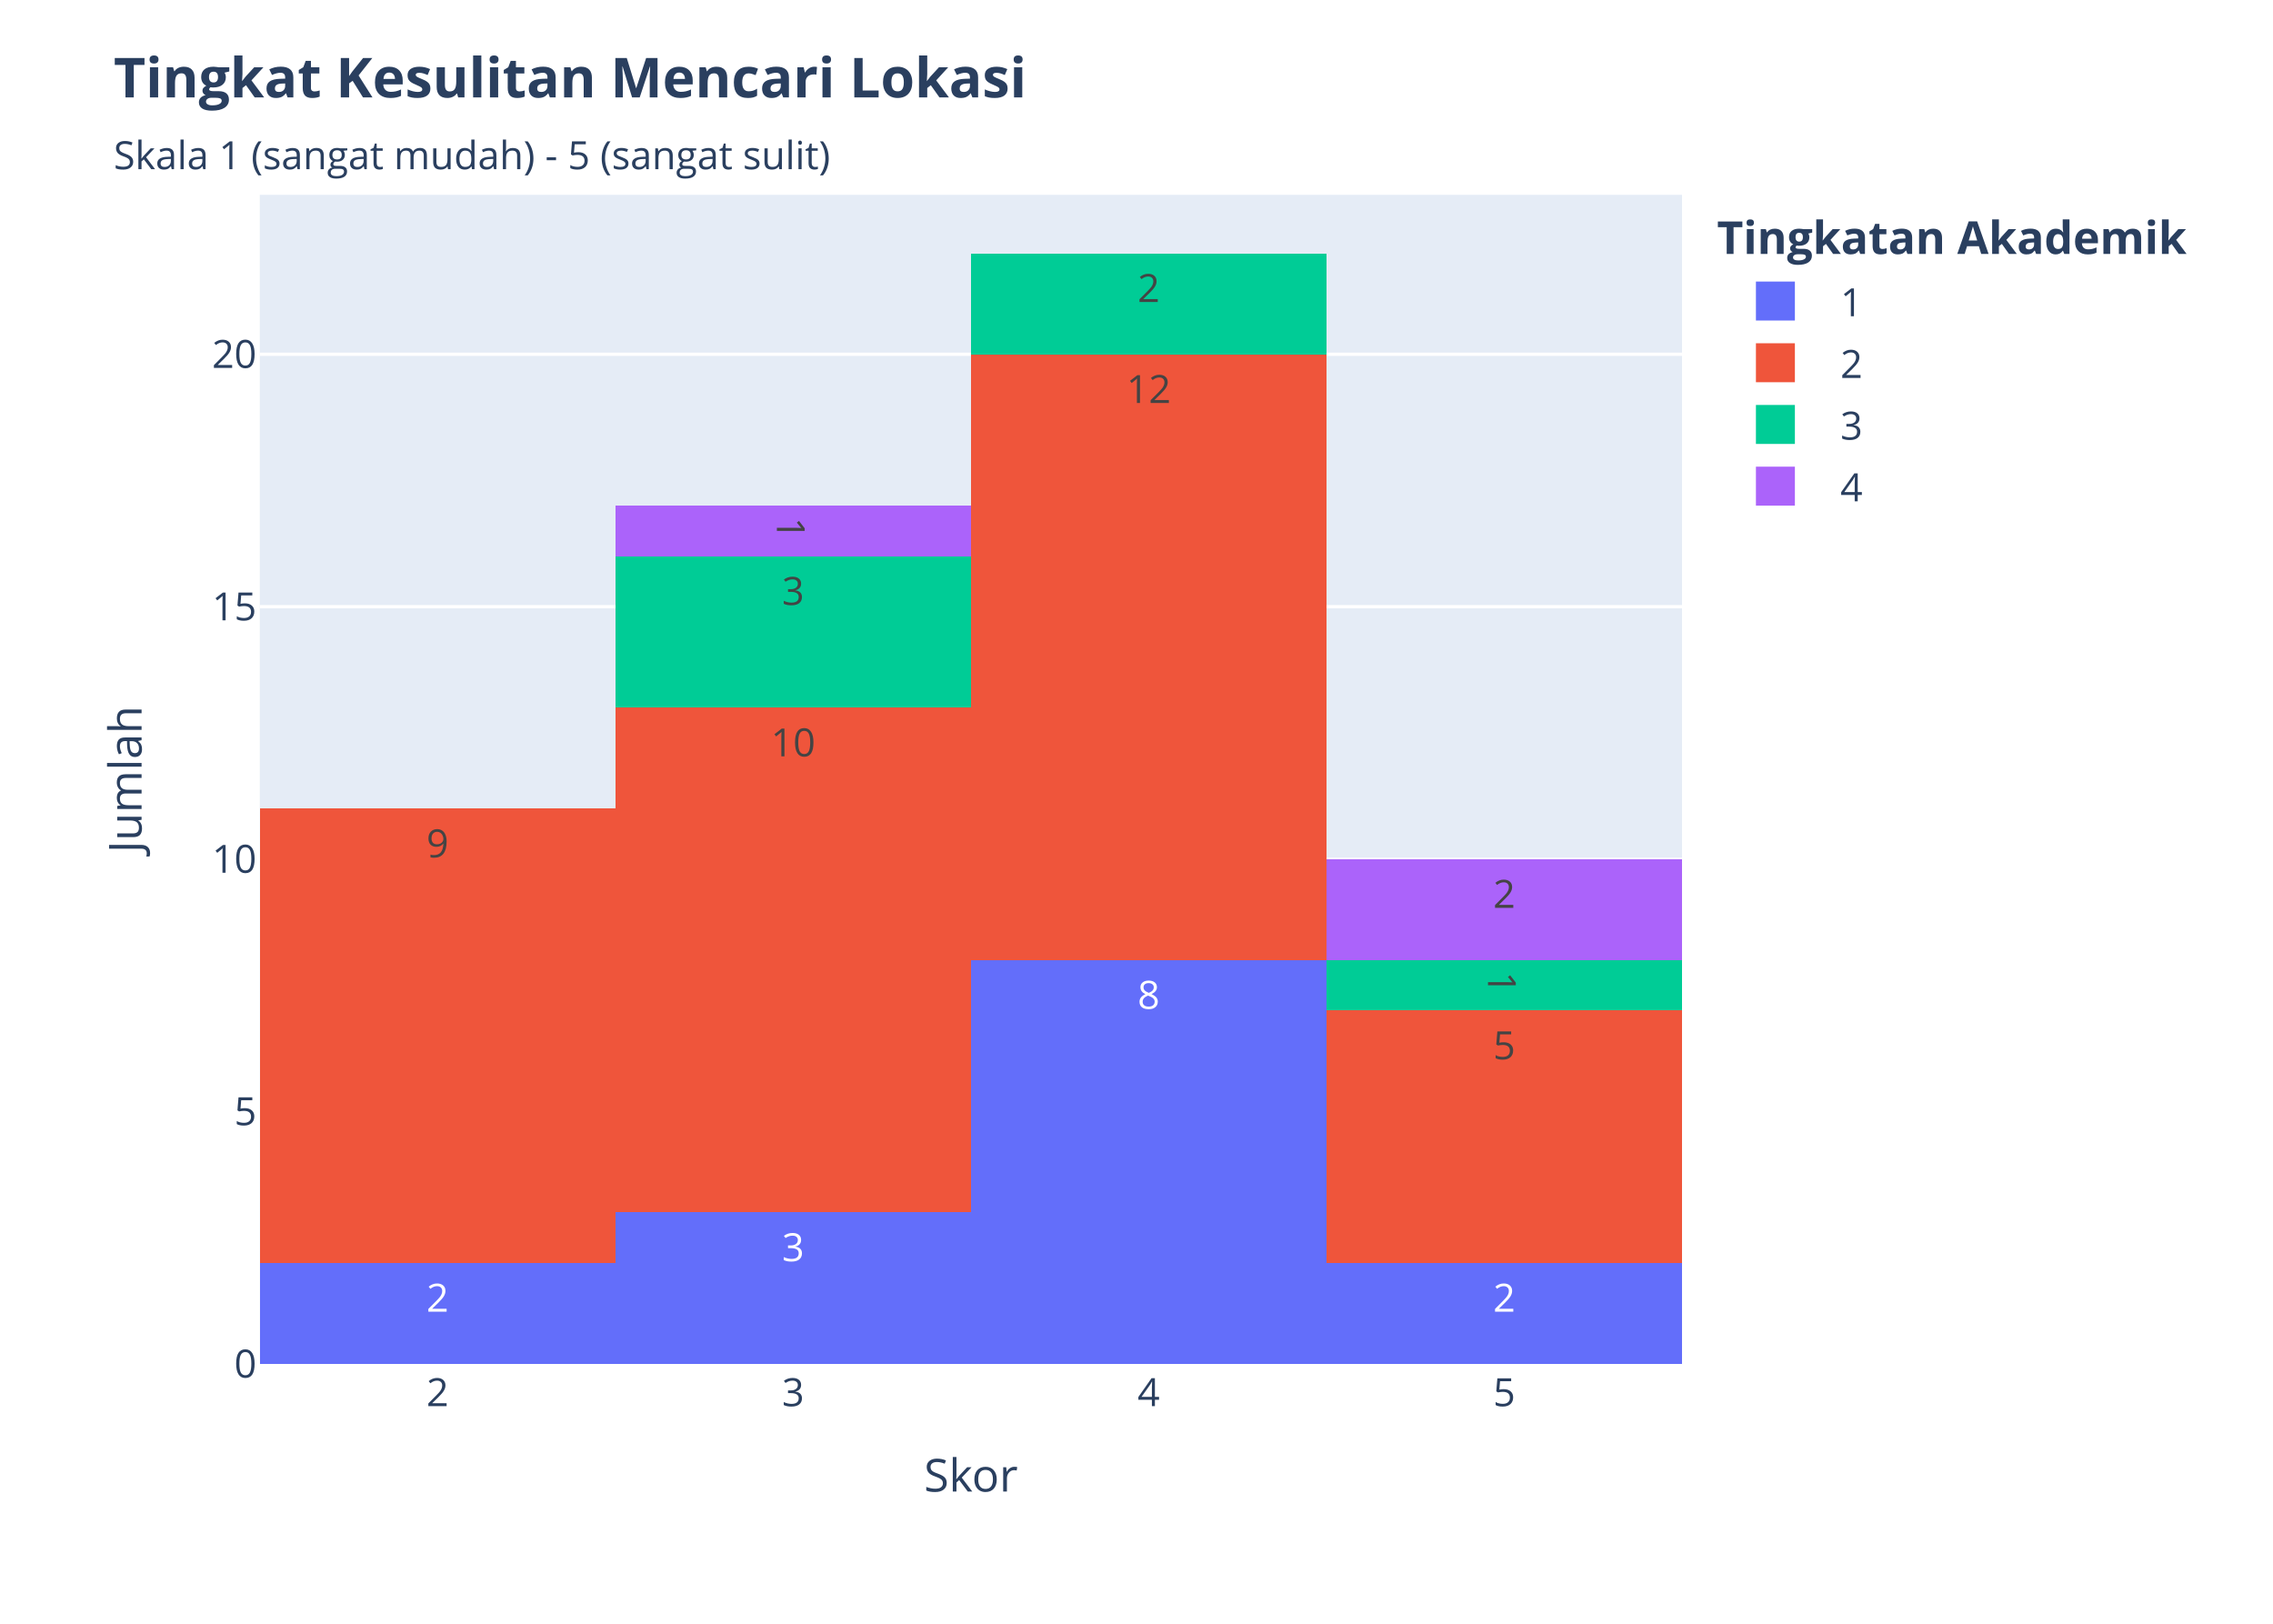
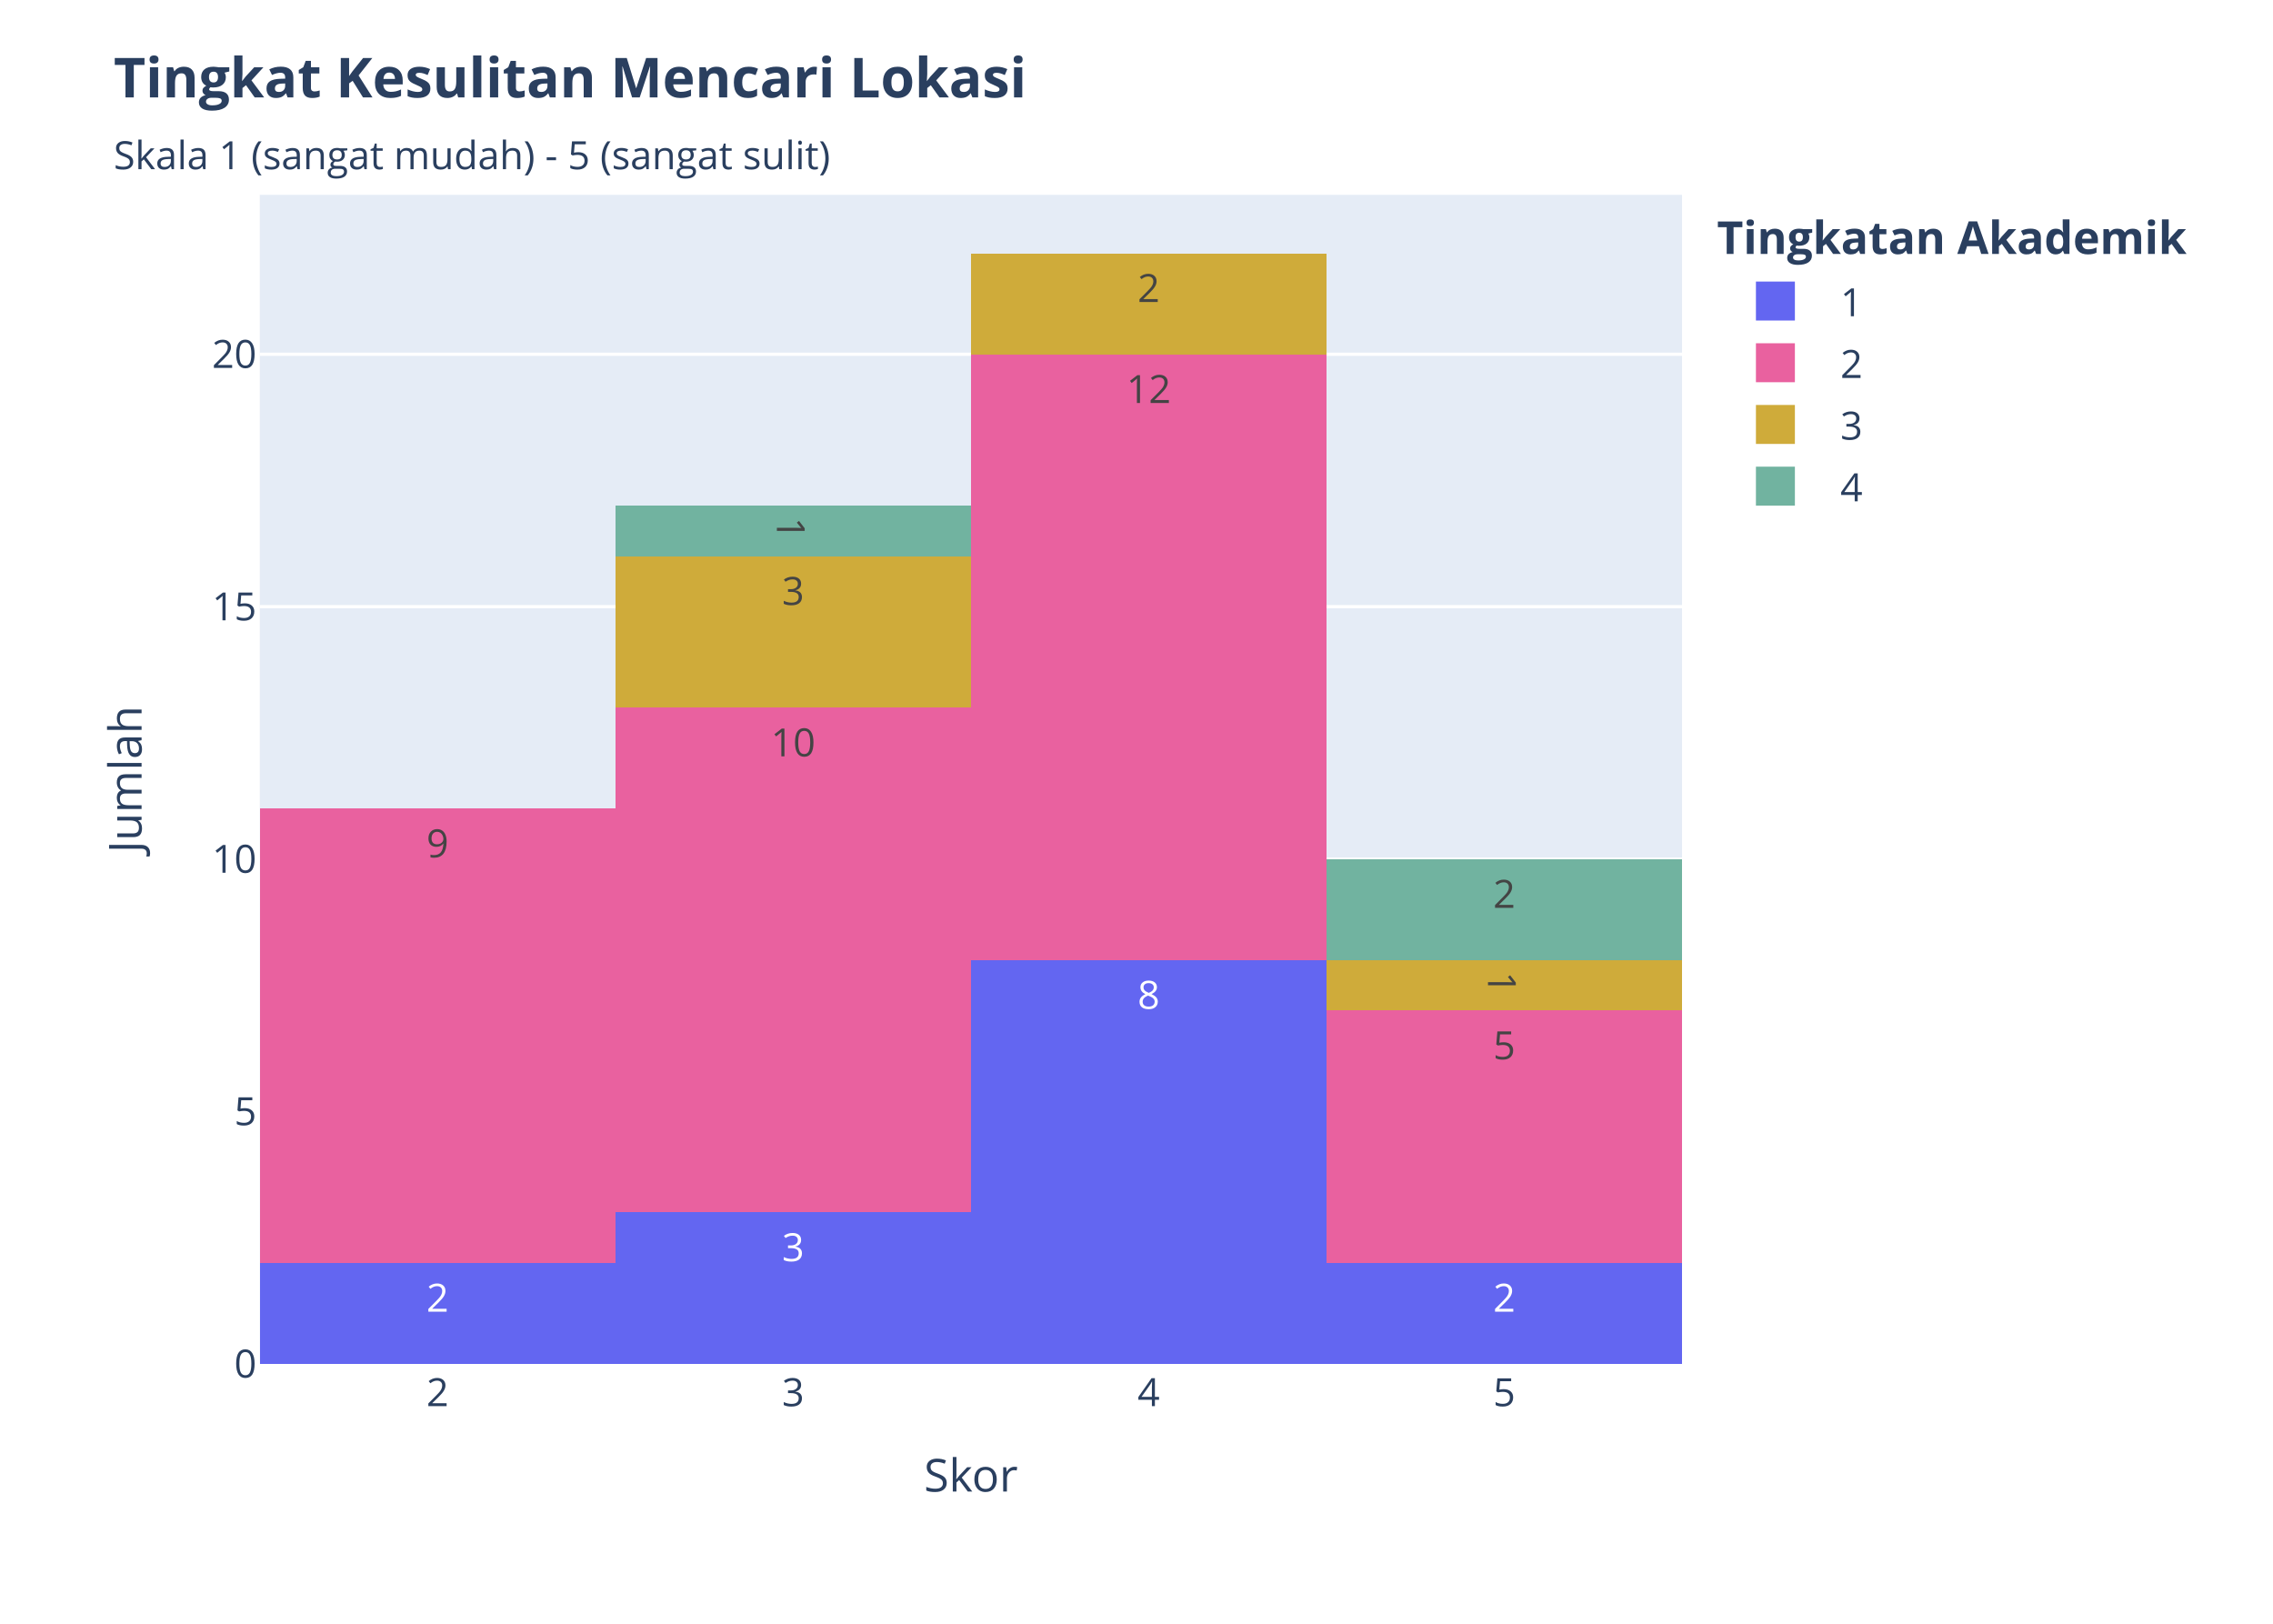
<svg xmlns="http://www.w3.org/2000/svg" class="main-svg" width="700" height="500" style="" viewBox="0 0 700 500">
  <rect x="0" y="0" width="700" height="500" style="fill: rgb(255, 255, 255); fill-opacity: 1;" />
-   <defs id="defs-26fbdf">
+   <defs id="defs-f983be">
    <g class="clips">
-       <clipPath id="clip26fbdfxyplot" class="plotclip">
+       <clipPath id="clipf983bexyplot" class="plotclip">
        <rect width="438" height="360" />
      </clipPath>
-       <clipPath class="axesclip" id="clip26fbdfx">
+       <clipPath class="axesclip" id="clipf983bex">
        <rect x="80" y="0" width="438" height="500" />
      </clipPath>
-       <clipPath class="axesclip" id="clip26fbdfy">
+       <clipPath class="axesclip" id="clipf983bey">
        <rect x="0" y="60" width="700" height="360" />
      </clipPath>
-       <clipPath class="axesclip" id="clip26fbdfxy">
+       <clipPath class="axesclip" id="clipf983bexy">
        <rect x="80" y="60" width="438" height="360" />
      </clipPath>
    </g>
    <g class="gradients" />
    <g class="patterns" />
  </defs>
  <g class="bglayer">
    <rect class="bg" x="80" y="60" width="438" height="360" style="fill: rgb(229, 236, 246); fill-opacity: 1; stroke-width: 0;" />
  </g>
  <g class="layer-below">
    <g class="imagelayer" />
    <g class="shapelayer" />
  </g>
  <g class="cartesianlayer">
    <g class="subplot xy">
      <g class="layer-subplot">
        <g class="shapelayer" />
        <g class="imagelayer" />
      </g>
      <g class="minor-gridlayer">
        <g class="x" />
        <g class="y" />
      </g>
      <g class="gridlayer">
        <g class="x" />
        <g class="y">
          <path class="ygrid crisp" transform="translate(0,342.27)" d="M80,0h438" style="stroke: rgb(255, 255, 255); stroke-opacity: 1; stroke-width: 1px;" />
          <path class="ygrid crisp" transform="translate(0,264.55)" d="M80,0h438" style="stroke: rgb(255, 255, 255); stroke-opacity: 1; stroke-width: 1px;" />
          <path class="ygrid crisp" transform="translate(0,186.82)" d="M80,0h438" style="stroke: rgb(255, 255, 255); stroke-opacity: 1; stroke-width: 1px;" />
          <path class="ygrid crisp" transform="translate(0,109.09)" d="M80,0h438" style="stroke: rgb(255, 255, 255); stroke-opacity: 1; stroke-width: 1px;" />
        </g>
      </g>
      <g class="zerolinelayer">
        <path class="yzl zl crisp" transform="translate(0,420)" d="M80,0h438" style="stroke: rgb(255, 255, 255); stroke-opacity: 1; stroke-width: 2px;" />
      </g>
      <g class="layer-between">
        <g class="shapelayer" />
        <g class="imagelayer" />
      </g>
      <path class="xlines-below" />
      <path class="ylines-below" />
      <g class="overlines-below" />
      <g class="xaxislayer-below" />
      <g class="yaxislayer-below" />
      <g class="overaxes-below" />
-       <g class="plot" transform="translate(80,60)" clip-path="url(#clip26fbdfxyplot)">
+       <g class="plot" transform="translate(80,60)" clip-path="url(#clipf983bexyplot)">
        <g class="barlayer mlayer">
          <g class="trace bars" shape-rendering="crispEdges" style="opacity: 1;">
            <g class="points">
              <g class="point">
-                 <path d="M0,360V328.91H109.5V360Z" style="vector-effect: none; opacity: 1; stroke-width: 0px; fill: rgb(99, 110, 250); fill-opacity: 1;" />
+                 <path d="M0,360V328.91H109.5V360Z" style="vector-effect: none; opacity: 1; stroke-width: 0px; fill: rgb(99, 102, 241); fill-opacity: 1;" />
                <text class="bartext bartext-inside" text-anchor="middle" data-notex="1" x="0" y="0" style="font-family: 'Open Sans', verdana, arial, sans-serif; font-size: 12px; fill: rgb(255, 255, 255); fill-opacity: 1; white-space: pre;" transform="translate(54.75,343.91)">2</text>
              </g>
              <g class="point">
-                 <path d="M109.5,360V313.36H219V360Z" style="vector-effect: none; opacity: 1; stroke-width: 0px; fill: rgb(99, 110, 250); fill-opacity: 1;" />
+                 <path d="M109.5,360V313.36H219V360Z" style="vector-effect: none; opacity: 1; stroke-width: 0px; fill: rgb(99, 102, 241); fill-opacity: 1;" />
                <text class="bartext bartext-inside" text-anchor="middle" data-notex="1" x="0" y="0" style="font-family: 'Open Sans', verdana, arial, sans-serif; font-size: 12px; fill: rgb(255, 255, 255); fill-opacity: 1; white-space: pre;" transform="translate(164.25,328.36)">3</text>
              </g>
              <g class="point">
-                 <path d="M219,360V235.64H328.5V360Z" style="vector-effect: none; opacity: 1; stroke-width: 0px; fill: rgb(99, 110, 250); fill-opacity: 1;" />
+                 <path d="M219,360V235.64H328.5V360Z" style="vector-effect: none; opacity: 1; stroke-width: 0px; fill: rgb(99, 102, 241); fill-opacity: 1;" />
                <text class="bartext bartext-inside" text-anchor="middle" data-notex="1" x="0" y="0" style="font-family: 'Open Sans', verdana, arial, sans-serif; font-size: 12px; fill: rgb(255, 255, 255); fill-opacity: 1; white-space: pre;" transform="translate(273.75,250.64)">8</text>
              </g>
              <g class="point">
-                 <path d="M328.5,360V328.91H438V360Z" style="vector-effect: none; opacity: 1; stroke-width: 0px; fill: rgb(99, 110, 250); fill-opacity: 1;" />
+                 <path d="M328.5,360V328.91H438V360Z" style="vector-effect: none; opacity: 1; stroke-width: 0px; fill: rgb(99, 102, 241); fill-opacity: 1;" />
                <text class="bartext bartext-inside" text-anchor="middle" data-notex="1" x="0" y="0" style="font-family: 'Open Sans', verdana, arial, sans-serif; font-size: 12px; fill: rgb(255, 255, 255); fill-opacity: 1; white-space: pre;" transform="translate(383.25,343.91)">2</text>
              </g>
            </g>
          </g>
          <g class="trace bars" shape-rendering="crispEdges" style="opacity: 1;">
            <g class="points">
              <g class="point">
-                 <path d="M0,328.91V189H109.5V328.91Z" style="vector-effect: none; opacity: 1; stroke-width: 0px; fill: rgb(239, 85, 59); fill-opacity: 1;" />
+                 <path d="M0,328.91V189H109.5V328.91Z" style="vector-effect: none; opacity: 1; stroke-width: 0px; fill: rgb(233, 97, 159); fill-opacity: 1;" />
                <text class="bartext bartext-inside" text-anchor="middle" data-notex="1" x="0" y="0" style="font-family: 'Open Sans', verdana, arial, sans-serif; font-size: 12px; fill: rgb(68, 68, 68); fill-opacity: 1; white-space: pre;" transform="translate(54.75,204)">9</text>
              </g>
              <g class="point">
-                 <path d="M109.5,313.36V157.91H219V313.36Z" style="vector-effect: none; opacity: 1; stroke-width: 0px; fill: rgb(239, 85, 59); fill-opacity: 1;" />
+                 <path d="M109.5,313.36V157.91H219V313.36Z" style="vector-effect: none; opacity: 1; stroke-width: 0px; fill: rgb(233, 97, 159); fill-opacity: 1;" />
                <text class="bartext bartext-inside" text-anchor="middle" data-notex="1" x="0" y="0" style="font-family: 'Open Sans', verdana, arial, sans-serif; font-size: 12px; fill: rgb(68, 68, 68); fill-opacity: 1; white-space: pre;" transform="translate(164.25,172.91)">10</text>
              </g>
              <g class="point">
-                 <path d="M219,235.64V49.09H328.5V235.64Z" style="vector-effect: none; opacity: 1; stroke-width: 0px; fill: rgb(239, 85, 59); fill-opacity: 1;" />
+                 <path d="M219,235.64V49.09H328.5V235.64Z" style="vector-effect: none; opacity: 1; stroke-width: 0px; fill: rgb(233, 97, 159); fill-opacity: 1;" />
                <text class="bartext bartext-inside" text-anchor="middle" data-notex="1" x="0" y="0" style="font-family: 'Open Sans', verdana, arial, sans-serif; font-size: 12px; fill: rgb(68, 68, 68); fill-opacity: 1; white-space: pre;" transform="translate(273.75,64.09)">12</text>
              </g>
              <g class="point">
-                 <path d="M328.5,328.91V251.18H438V328.91Z" style="vector-effect: none; opacity: 1; stroke-width: 0px; fill: rgb(239, 85, 59); fill-opacity: 1;" />
+                 <path d="M328.5,328.91V251.18H438V328.91Z" style="vector-effect: none; opacity: 1; stroke-width: 0px; fill: rgb(233, 97, 159); fill-opacity: 1;" />
                <text class="bartext bartext-inside" text-anchor="middle" data-notex="1" x="0" y="0" style="font-family: 'Open Sans', verdana, arial, sans-serif; font-size: 12px; fill: rgb(68, 68, 68); fill-opacity: 1; white-space: pre;" transform="translate(383.25,266.18)">5</text>
              </g>
            </g>
          </g>
          <g class="trace bars" shape-rendering="crispEdges" style="opacity: 1;">
            <g class="points">
              <g class="point">
-                 <path d="M109.5,157.91V111.27H219V157.91Z" style="vector-effect: none; opacity: 1; stroke-width: 0px; fill: rgb(0, 204, 150); fill-opacity: 1;" />
+                 <path d="M109.5,157.91V111.27H219V157.91Z" style="vector-effect: none; opacity: 1; stroke-width: 0px; fill: rgb(207, 171, 58); fill-opacity: 1;" />
                <text class="bartext bartext-inside" text-anchor="middle" data-notex="1" x="0" y="0" style="font-family: 'Open Sans', verdana, arial, sans-serif; font-size: 12px; fill: rgb(68, 68, 68); fill-opacity: 1; white-space: pre;" transform="translate(164.25,126.27)">3</text>
              </g>
              <g class="point">
-                 <path d="M219,49.09V18H328.5V49.09Z" style="vector-effect: none; opacity: 1; stroke-width: 0px; fill: rgb(0, 204, 150); fill-opacity: 1;" />
+                 <path d="M219,49.09V18H328.5V49.09Z" style="vector-effect: none; opacity: 1; stroke-width: 0px; fill: rgb(207, 171, 58); fill-opacity: 1;" />
                <text class="bartext bartext-inside" text-anchor="middle" data-notex="1" x="0" y="0" style="font-family: 'Open Sans', verdana, arial, sans-serif; font-size: 12px; fill: rgb(68, 68, 68); fill-opacity: 1; white-space: pre;" transform="translate(273.75,33)">2</text>
              </g>
              <g class="point">
-                 <path d="M328.5,251.18V235.64H438V251.18Z" style="vector-effect: none; opacity: 1; stroke-width: 0px; fill: rgb(0, 204, 150); fill-opacity: 1;" />
+                 <path d="M328.5,251.18V235.64H438V251.18Z" style="vector-effect: none; opacity: 1; stroke-width: 0px; fill: rgb(207, 171, 58); fill-opacity: 1;" />
                <text class="bartext bartext-inside" text-anchor="middle" data-notex="1" x="0" y="0" style="font-family: 'Open Sans', verdana, arial, sans-serif; font-size: 12px; fill: rgb(68, 68, 68); fill-opacity: 1; white-space: pre;" transform="translate(383.25,247.64)rotate(90 0 -5)">1</text>
              </g>
            </g>
          </g>
          <g class="trace bars" shape-rendering="crispEdges" style="opacity: 1;">
            <g class="points">
              <g class="point">
-                 <path d="M109.5,111.27V95.73H219V111.27Z" style="vector-effect: none; opacity: 1; stroke-width: 0px; fill: rgb(171, 99, 250); fill-opacity: 1;" />
+                 <path d="M109.5,111.27V95.73H219V111.27Z" style="vector-effect: none; opacity: 1; stroke-width: 0px; fill: rgb(113, 179, 160); fill-opacity: 1;" />
                <text class="bartext bartext-inside" text-anchor="middle" data-notex="1" x="0" y="0" style="font-family: 'Open Sans', verdana, arial, sans-serif; font-size: 12px; fill: rgb(68, 68, 68); fill-opacity: 1; white-space: pre;" transform="translate(164.25,107.73)rotate(90 0 -5)">1</text>
              </g>
              <g class="point">
-                 <path d="M0,0Z" style="vector-effect: none; opacity: 1; stroke-width: 0px; fill: rgb(171, 99, 250); fill-opacity: 1;" />
-               </g>
-               <g class="point">
-                 <path d="M328.5,235.64V204.55H438V235.64Z" style="vector-effect: none; opacity: 1; stroke-width: 0px; fill: rgb(171, 99, 250); fill-opacity: 1;" />
+                 <path d="M0,0Z" style="vector-effect: none; opacity: 1; stroke-width: 0px; fill: rgb(113, 179, 160); fill-opacity: 1;" />
+               </g>
+               <g class="point">
+                 <path d="M328.5,235.64V204.55H438V235.64Z" style="vector-effect: none; opacity: 1; stroke-width: 0px; fill: rgb(113, 179, 160); fill-opacity: 1;" />
                <text class="bartext bartext-inside" text-anchor="middle" data-notex="1" x="0" y="0" style="font-family: 'Open Sans', verdana, arial, sans-serif; font-size: 12px; fill: rgb(68, 68, 68); fill-opacity: 1; white-space: pre;" transform="translate(383.25,219.55)">2</text>
              </g>
            </g>
          </g>
        </g>
      </g>
      <g class="overplot" />
      <path class="xlines-above crisp" d="M0,0" style="fill: none;" />
      <path class="ylines-above crisp" d="M0,0" style="fill: none;" />
      <g class="overlines-above" />
      <g class="xaxislayer-above">
        <g class="xtick">
          <text text-anchor="middle" x="0" y="433" transform="translate(134.75,0)" style="font-family: 'Open Sans', verdana, arial, sans-serif; font-size: 12px; fill: rgb(42, 63, 95); fill-opacity: 1; white-space: pre; opacity: 1;">2</text>
        </g>
        <g class="xtick">
          <text text-anchor="middle" x="0" y="433" style="font-family: 'Open Sans', verdana, arial, sans-serif; font-size: 12px; fill: rgb(42, 63, 95); fill-opacity: 1; white-space: pre; opacity: 1;" transform="translate(244.25,0)">3</text>
        </g>
        <g class="xtick">
          <text text-anchor="middle" x="0" y="433" style="font-family: 'Open Sans', verdana, arial, sans-serif; font-size: 12px; fill: rgb(42, 63, 95); fill-opacity: 1; white-space: pre; opacity: 1;" transform="translate(353.75,0)">4</text>
        </g>
        <g class="xtick">
          <text text-anchor="middle" x="0" y="433" style="font-family: 'Open Sans', verdana, arial, sans-serif; font-size: 12px; fill: rgb(42, 63, 95); fill-opacity: 1; white-space: pre; opacity: 1;" transform="translate(463.25,0)">5</text>
        </g>
      </g>
      <g class="yaxislayer-above">
        <g class="ytick">
          <text text-anchor="end" x="79" y="4.2" transform="translate(0,420)" style="font-family: 'Open Sans', verdana, arial, sans-serif; font-size: 12px; fill: rgb(42, 63, 95); fill-opacity: 1; white-space: pre; opacity: 1;">0</text>
        </g>
        <g class="ytick">
          <text text-anchor="end" x="79" y="4.2" style="font-family: 'Open Sans', verdana, arial, sans-serif; font-size: 12px; fill: rgb(42, 63, 95); fill-opacity: 1; white-space: pre; opacity: 1;" transform="translate(0,342.27)">5</text>
        </g>
        <g class="ytick">
          <text text-anchor="end" x="79" y="4.2" style="font-family: 'Open Sans', verdana, arial, sans-serif; font-size: 12px; fill: rgb(42, 63, 95); fill-opacity: 1; white-space: pre; opacity: 1;" transform="translate(0,264.55)">10</text>
        </g>
        <g class="ytick">
          <text text-anchor="end" x="79" y="4.2" style="font-family: 'Open Sans', verdana, arial, sans-serif; font-size: 12px; fill: rgb(42, 63, 95); fill-opacity: 1; white-space: pre; opacity: 1;" transform="translate(0,186.82)">15</text>
        </g>
        <g class="ytick">
          <text text-anchor="end" x="79" y="4.2" style="font-family: 'Open Sans', verdana, arial, sans-serif; font-size: 12px; fill: rgb(42, 63, 95); fill-opacity: 1; white-space: pre; opacity: 1;" transform="translate(0,109.09)">20</text>
        </g>
      </g>
      <g class="overaxes-above" />
    </g>
  </g>
  <g class="polarlayer" />
  <g class="smithlayer" />
  <g class="ternarylayer" />
  <g class="geolayer" />
  <g class="funnelarealayer" />
  <g class="pielayer" />
  <g class="iciclelayer" />
  <g class="treemaplayer" />
  <g class="sunburstlayer" />
  <g class="glimages" />
-   <defs id="topdefs-26fbdf">
+   <defs id="topdefs-f983be">
    <g class="clips" />
-     <clipPath id="legend26fbdf">
+     <clipPath id="legendf983be">
      <rect width="161" height="105" x="0" y="0" />
    </clipPath>
  </defs>
  <g class="layer-above">
    <g class="imagelayer" />
    <g class="shapelayer" />
  </g>
  <g class="infolayer">
    <g class="legend" pointer-events="all" transform="translate(526.76,60)">
      <rect class="bg" shape-rendering="crispEdges" width="161" height="105" x="0" y="0" style="stroke: rgb(68, 68, 68); stroke-opacity: 1; fill: rgb(255, 255, 255); fill-opacity: 1; stroke-width: 0px;" />
-       <g class="scrollbox" transform="" clip-path="url(#legend26fbdf)">
+       <g class="scrollbox" transform="" clip-path="url(#legendf983be)">
        <text class="legendtitletext" text-anchor="start" x="2" y="18.2" style="font-family: 'Open Sans', verdana, arial, sans-serif; font-size: 14px; fill: rgb(42, 63, 95); fill-opacity: 1; white-space: pre;">
          <tspan style="font-weight:bold">Tingkatan Akademik</tspan>
        </text>
        <g class="groups" transform="">
          <g class="traces" transform="translate(0,32.7)" style="opacity: 1;">
            <text class="legendtext" text-anchor="start" x="40" y="4.68" style="font-family: 'Open Sans', verdana, arial, sans-serif; font-size: 12px; fill: rgb(42, 63, 95); fill-opacity: 1; white-space: pre;">1</text>
            <g class="layers" style="opacity: 1;">
              <g class="legendfill" />
              <g class="legendlines" />
              <g class="legendsymbols">
                <g class="legendpoints">
-                   <path class="legendundefined" d="M6,6H-6V-6H6Z" transform="translate(20,0)" style="stroke-width: 0px; fill: rgb(99, 110, 250); fill-opacity: 1;" />
+                   <path class="legendundefined" d="M6,6H-6V-6H6Z" transform="translate(20,0)" style="stroke-width: 0px; fill: rgb(99, 102, 241); fill-opacity: 1;" />
                </g>
              </g>
            </g>
            <rect class="legendtoggle" x="0" y="-9.5" width="48" height="19" style="fill: rgb(0, 0, 0); fill-opacity: 0;" />
          </g>
        </g>
        <g class="groups" transform="">
          <g class="traces" transform="translate(0,51.7)" style="opacity: 1;">
            <text class="legendtext" text-anchor="start" x="40" y="4.68" style="font-family: 'Open Sans', verdana, arial, sans-serif; font-size: 12px; fill: rgb(42, 63, 95); fill-opacity: 1; white-space: pre;">2</text>
            <g class="layers" style="opacity: 1;">
              <g class="legendfill" />
              <g class="legendlines" />
              <g class="legendsymbols">
                <g class="legendpoints">
-                   <path class="legendundefined" d="M6,6H-6V-6H6Z" transform="translate(20,0)" style="stroke-width: 0px; fill: rgb(239, 85, 59); fill-opacity: 1;" />
+                   <path class="legendundefined" d="M6,6H-6V-6H6Z" transform="translate(20,0)" style="stroke-width: 0px; fill: rgb(233, 97, 159); fill-opacity: 1;" />
                </g>
              </g>
            </g>
            <rect class="legendtoggle" x="0" y="-9.5" width="48" height="19" style="fill: rgb(0, 0, 0); fill-opacity: 0;" />
          </g>
        </g>
        <g class="groups" transform="">
          <g class="traces" transform="translate(0,70.7)" style="opacity: 1;">
            <text class="legendtext" text-anchor="start" x="40" y="4.68" style="font-family: 'Open Sans', verdana, arial, sans-serif; font-size: 12px; fill: rgb(42, 63, 95); fill-opacity: 1; white-space: pre;">3</text>
            <g class="layers" style="opacity: 1;">
              <g class="legendfill" />
              <g class="legendlines" />
              <g class="legendsymbols">
                <g class="legendpoints">
-                   <path class="legendundefined" d="M6,6H-6V-6H6Z" transform="translate(20,0)" style="stroke-width: 0px; fill: rgb(0, 204, 150); fill-opacity: 1;" />
+                   <path class="legendundefined" d="M6,6H-6V-6H6Z" transform="translate(20,0)" style="stroke-width: 0px; fill: rgb(207, 171, 58); fill-opacity: 1;" />
                </g>
              </g>
            </g>
            <rect class="legendtoggle" x="0" y="-9.5" width="48" height="19" style="fill: rgb(0, 0, 0); fill-opacity: 0;" />
          </g>
        </g>
        <g class="groups" transform="">
          <g class="traces" transform="translate(0,89.7)" style="opacity: 1;">
            <text class="legendtext" text-anchor="start" x="40" y="4.68" style="font-family: 'Open Sans', verdana, arial, sans-serif; font-size: 12px; fill: rgb(42, 63, 95); fill-opacity: 1; white-space: pre;">4</text>
            <g class="layers" style="opacity: 1;">
              <g class="legendfill" />
              <g class="legendlines" />
              <g class="legendsymbols">
                <g class="legendpoints">
-                   <path class="legendundefined" d="M6,6H-6V-6H6Z" transform="translate(20,0)" style="stroke-width: 0px; fill: rgb(171, 99, 250); fill-opacity: 1;" />
+                   <path class="legendundefined" d="M6,6H-6V-6H6Z" transform="translate(20,0)" style="stroke-width: 0px; fill: rgb(113, 179, 160); fill-opacity: 1;" />
                </g>
              </g>
            </g>
            <rect class="legendtoggle" x="0" y="-9.5" width="48" height="19" style="fill: rgb(0, 0, 0); fill-opacity: 0;" />
          </g>
        </g>
      </g>
      <rect class="scrollbar" rx="20" ry="3" width="0" height="0" x="0" y="0" style="fill: rgb(128, 139, 164); fill-opacity: 1;" />
    </g>
    <g class="g-gtitle">
      <text class="gtitle" x="35" y="30" text-anchor="start" dy="0em" style="font-family: 'Open Sans', verdana, arial, sans-serif; font-size: 17px; fill: rgb(42, 63, 95); opacity: 1; white-space: pre;">
        <tspan class="line" dy="0em" x="35" y="30">
          <tspan style="font-weight:bold">Tingkat Kesulitan Mencari Lokasi</tspan>
        </tspan>
        <tspan class="line" dy="1.3em" x="35" y="30">
          <tspan style="font-size:12px">Skala 1 (sangat mudah) - 5 (sangat sulit)</tspan>
        </tspan>
      </text>
    </g>
    <g class="g-xtitle">
      <text class="xtitle" x="299" y="459.3" text-anchor="middle" style="font-family: 'Open Sans', verdana, arial, sans-serif; font-size: 14px; fill: rgb(42, 63, 95); opacity: 1; white-space: pre;">Skor</text>
    </g>
    <g class="g-ytitle">
      <text class="ytitle" transform="rotate(-90,43.6,240)" x="43.6" y="240" text-anchor="middle" style="font-family: 'Open Sans', verdana, arial, sans-serif; font-size: 14px; fill: rgb(42, 63, 95); opacity: 1; white-space: pre;">Jumlah</text>
    </g>
  </g>
</svg>
